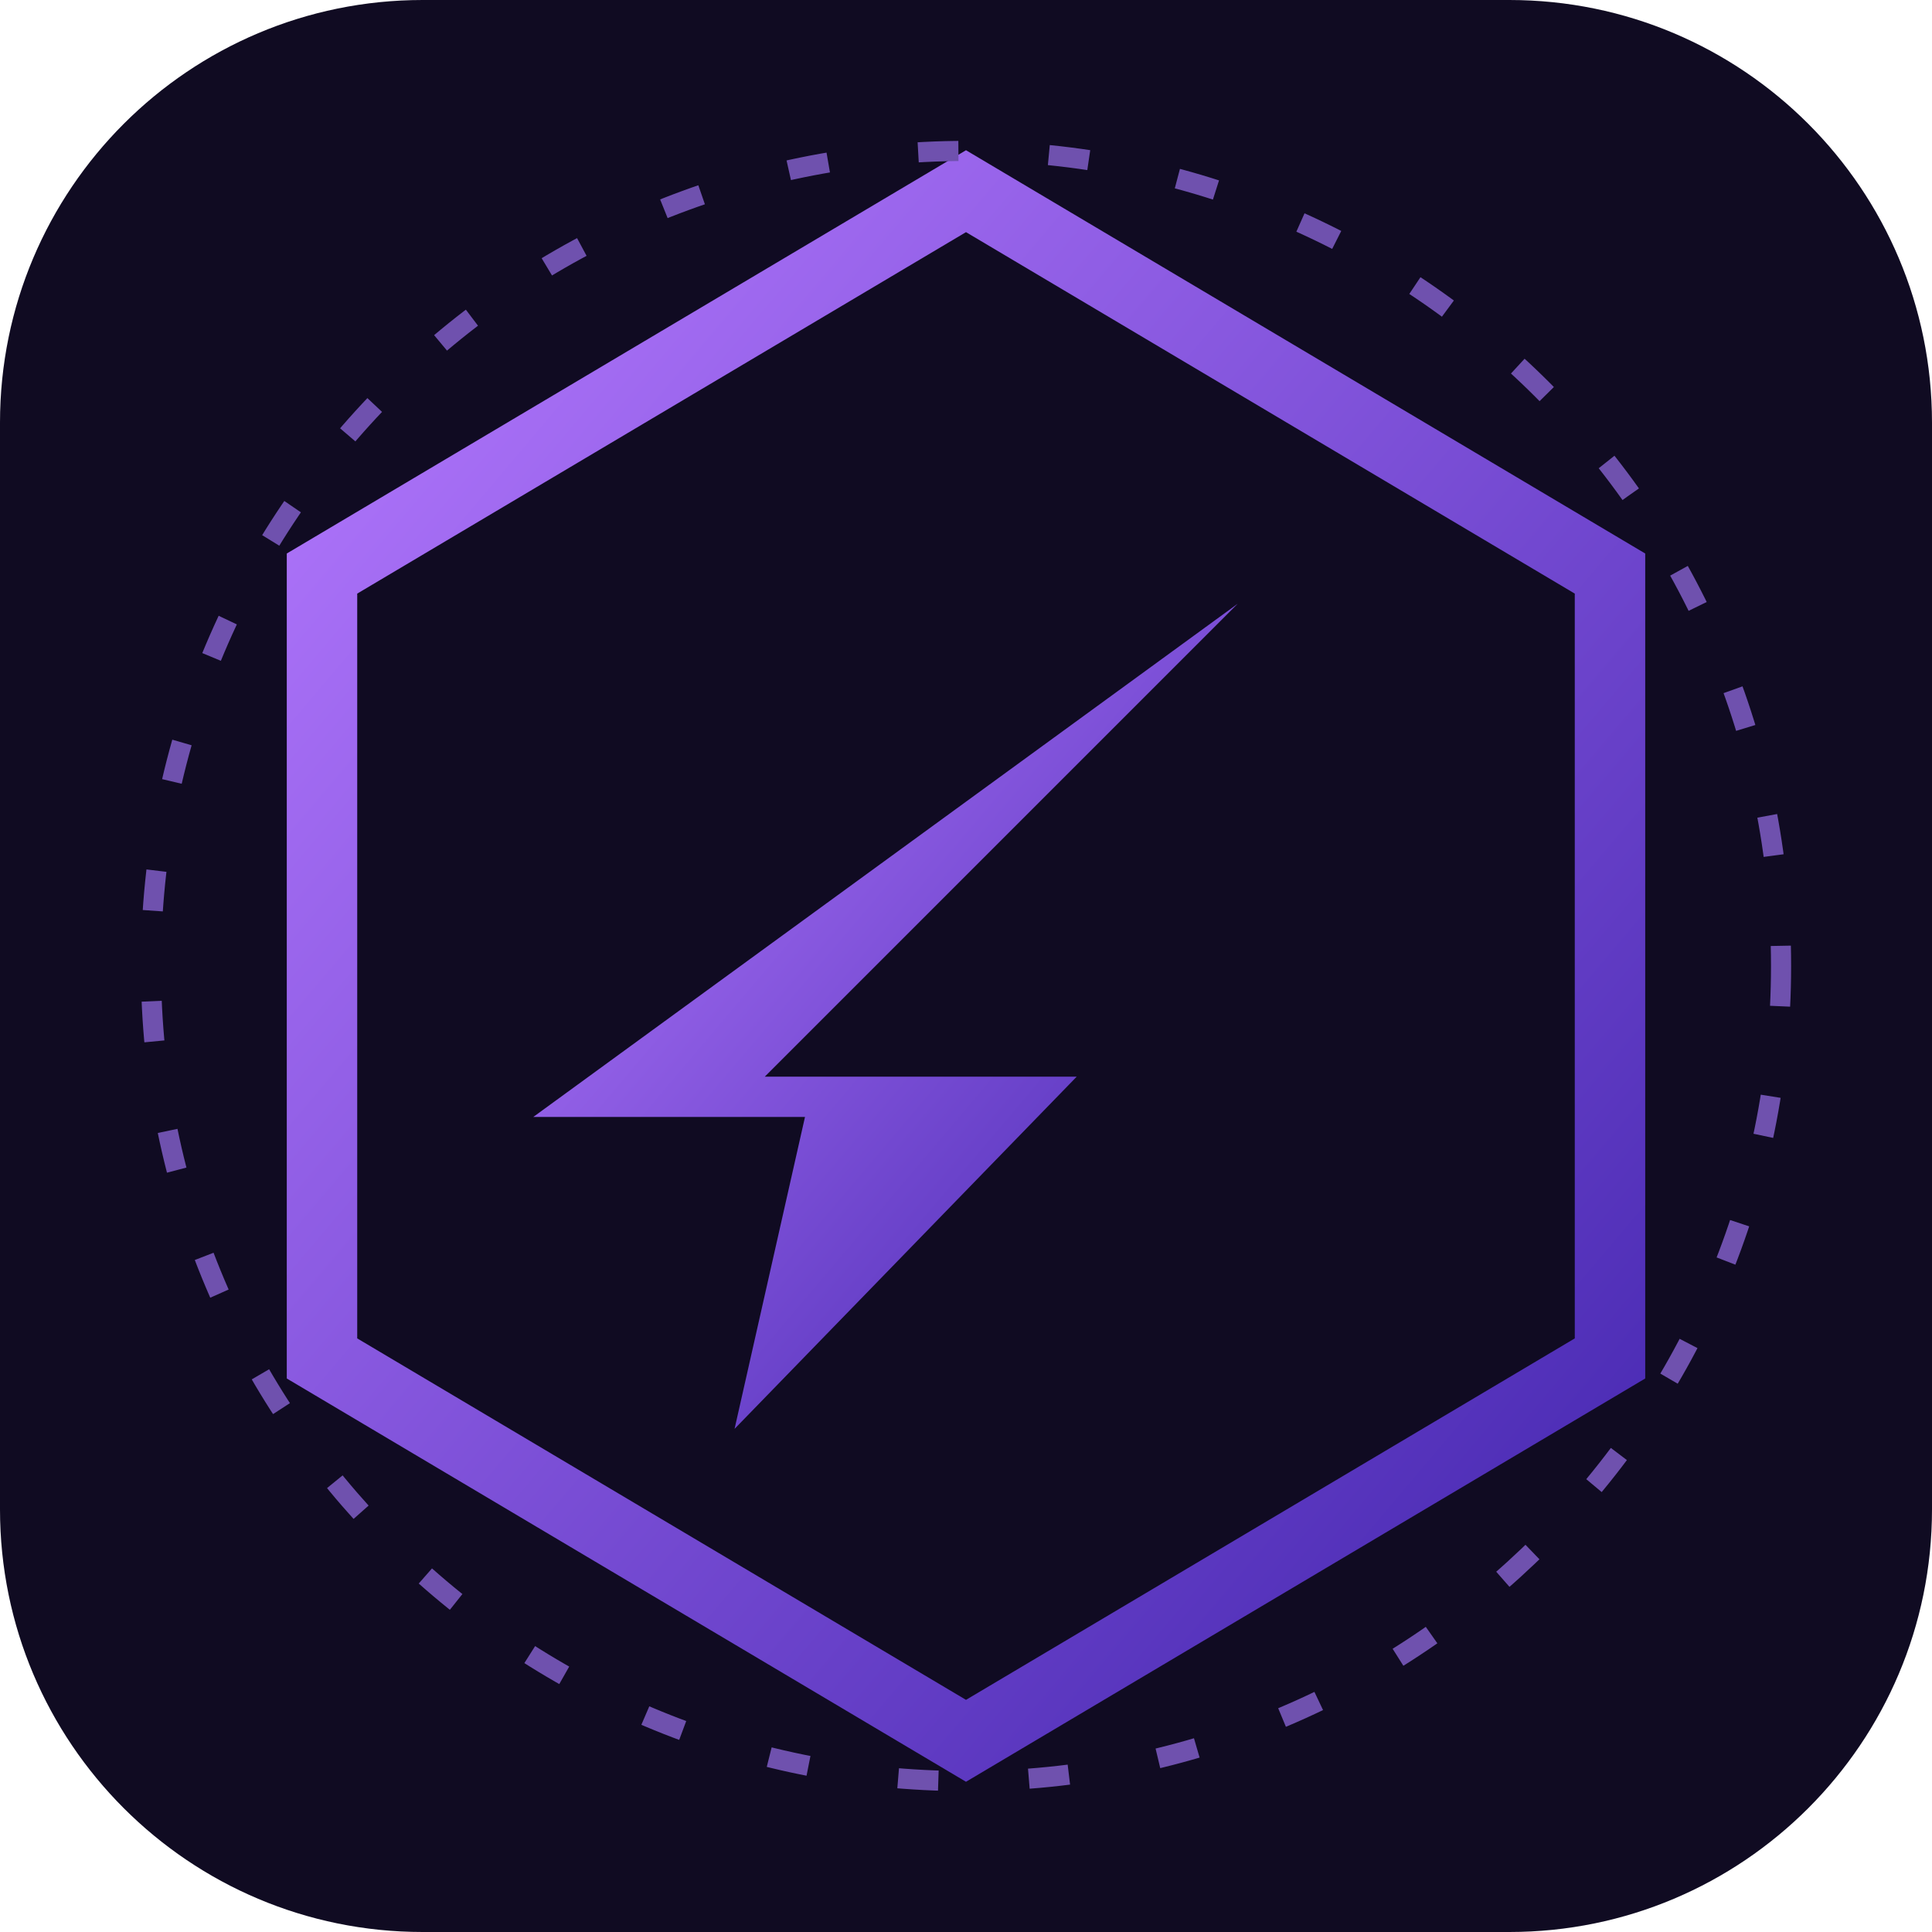
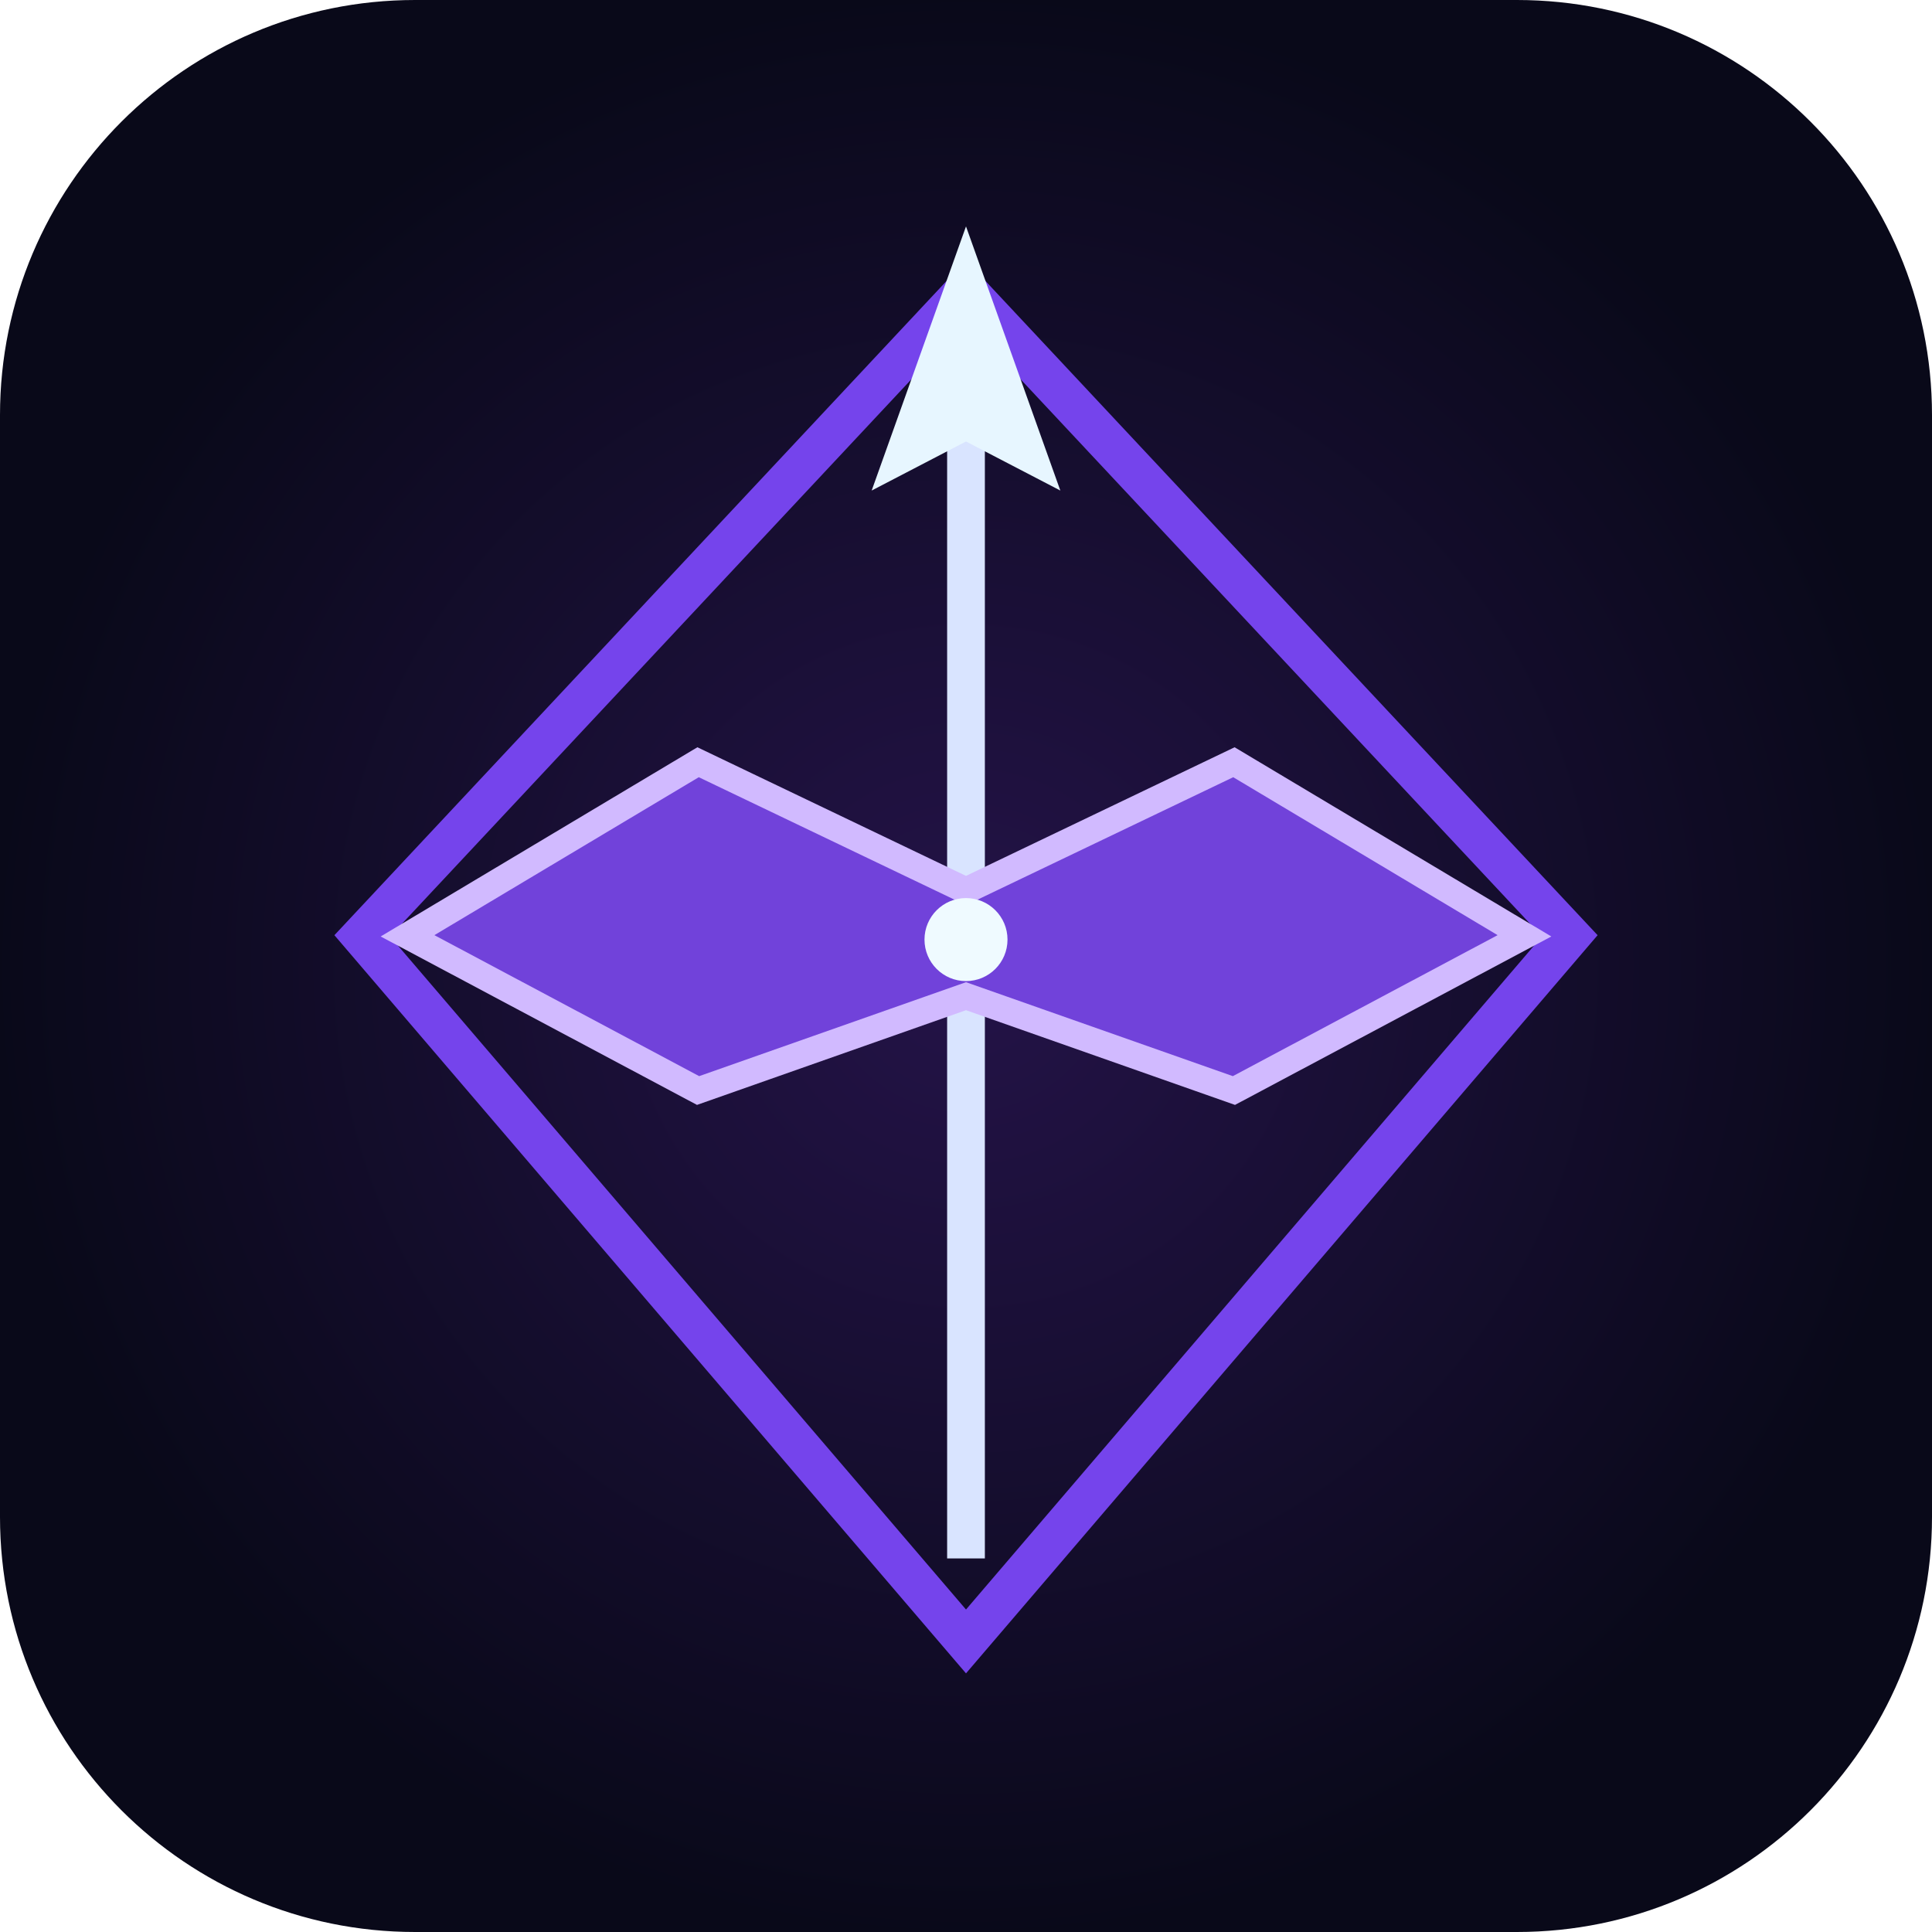
- <svg xmlns="http://www.w3.org/2000/svg" viewBox="0 0 192 192">
+ <svg xmlns="http://www.w3.org/2000/svg" viewBox="0 0 512 512">
  <defs>
-     <linearGradient id="a" x2="1" y2="1">
-       <stop stop-color="#b579ff" />
-       <stop offset="1" stop-color="#4225ae" />
-     </linearGradient>
+     <radialGradient id="b">
+       <stop stop-color="#241348" />
+       <stop offset="1" stop-color="#090919" />
+     </radialGradient>
+     <filter id="g">
+       <feGaussianBlur stdDeviation="9" />
+     </filter>
  </defs>
-   <rect width="192" height="192" rx="42" fill="#100b22" />
-   <path d="M96 19 160 57v78l-64 38-64-38V57Z" fill="none" stroke="url(#a)" stroke-width="7" />
-   <path d="m123 60-47 47h31l-34 35 7-31H53Z" fill="url(#a)" />
-   <circle cx="96" cy="96" r="81" fill="none" stroke="#6f51ae" stroke-width="2" stroke-dasharray="4 9" />
+   <rect width="512" height="512" rx="110" fill="url(#b)" />
+   <path d="M256 77 416 248 256 435 96 248Z" fill="none" stroke="#7544ec" stroke-width="11" />
+   <path d="M256 90v325" stroke="#995dff" stroke-width="25" filter="url(#g)" />
+   <path d="M256 84v329" stroke="#d9e4ff" stroke-width="10" />
+   <path d="m256 60 25 70-25-13-25 13Z" fill="#e7f6ff" />
+   <path d="m108 248 77-46 71 34 71-34 77 46-77 41-71-25-71 25Z" fill="#7142da" stroke="#d1baff" stroke-width="7" />
+   <circle cx="256" cy="249" r="11" fill="#effaff" />
</svg>
